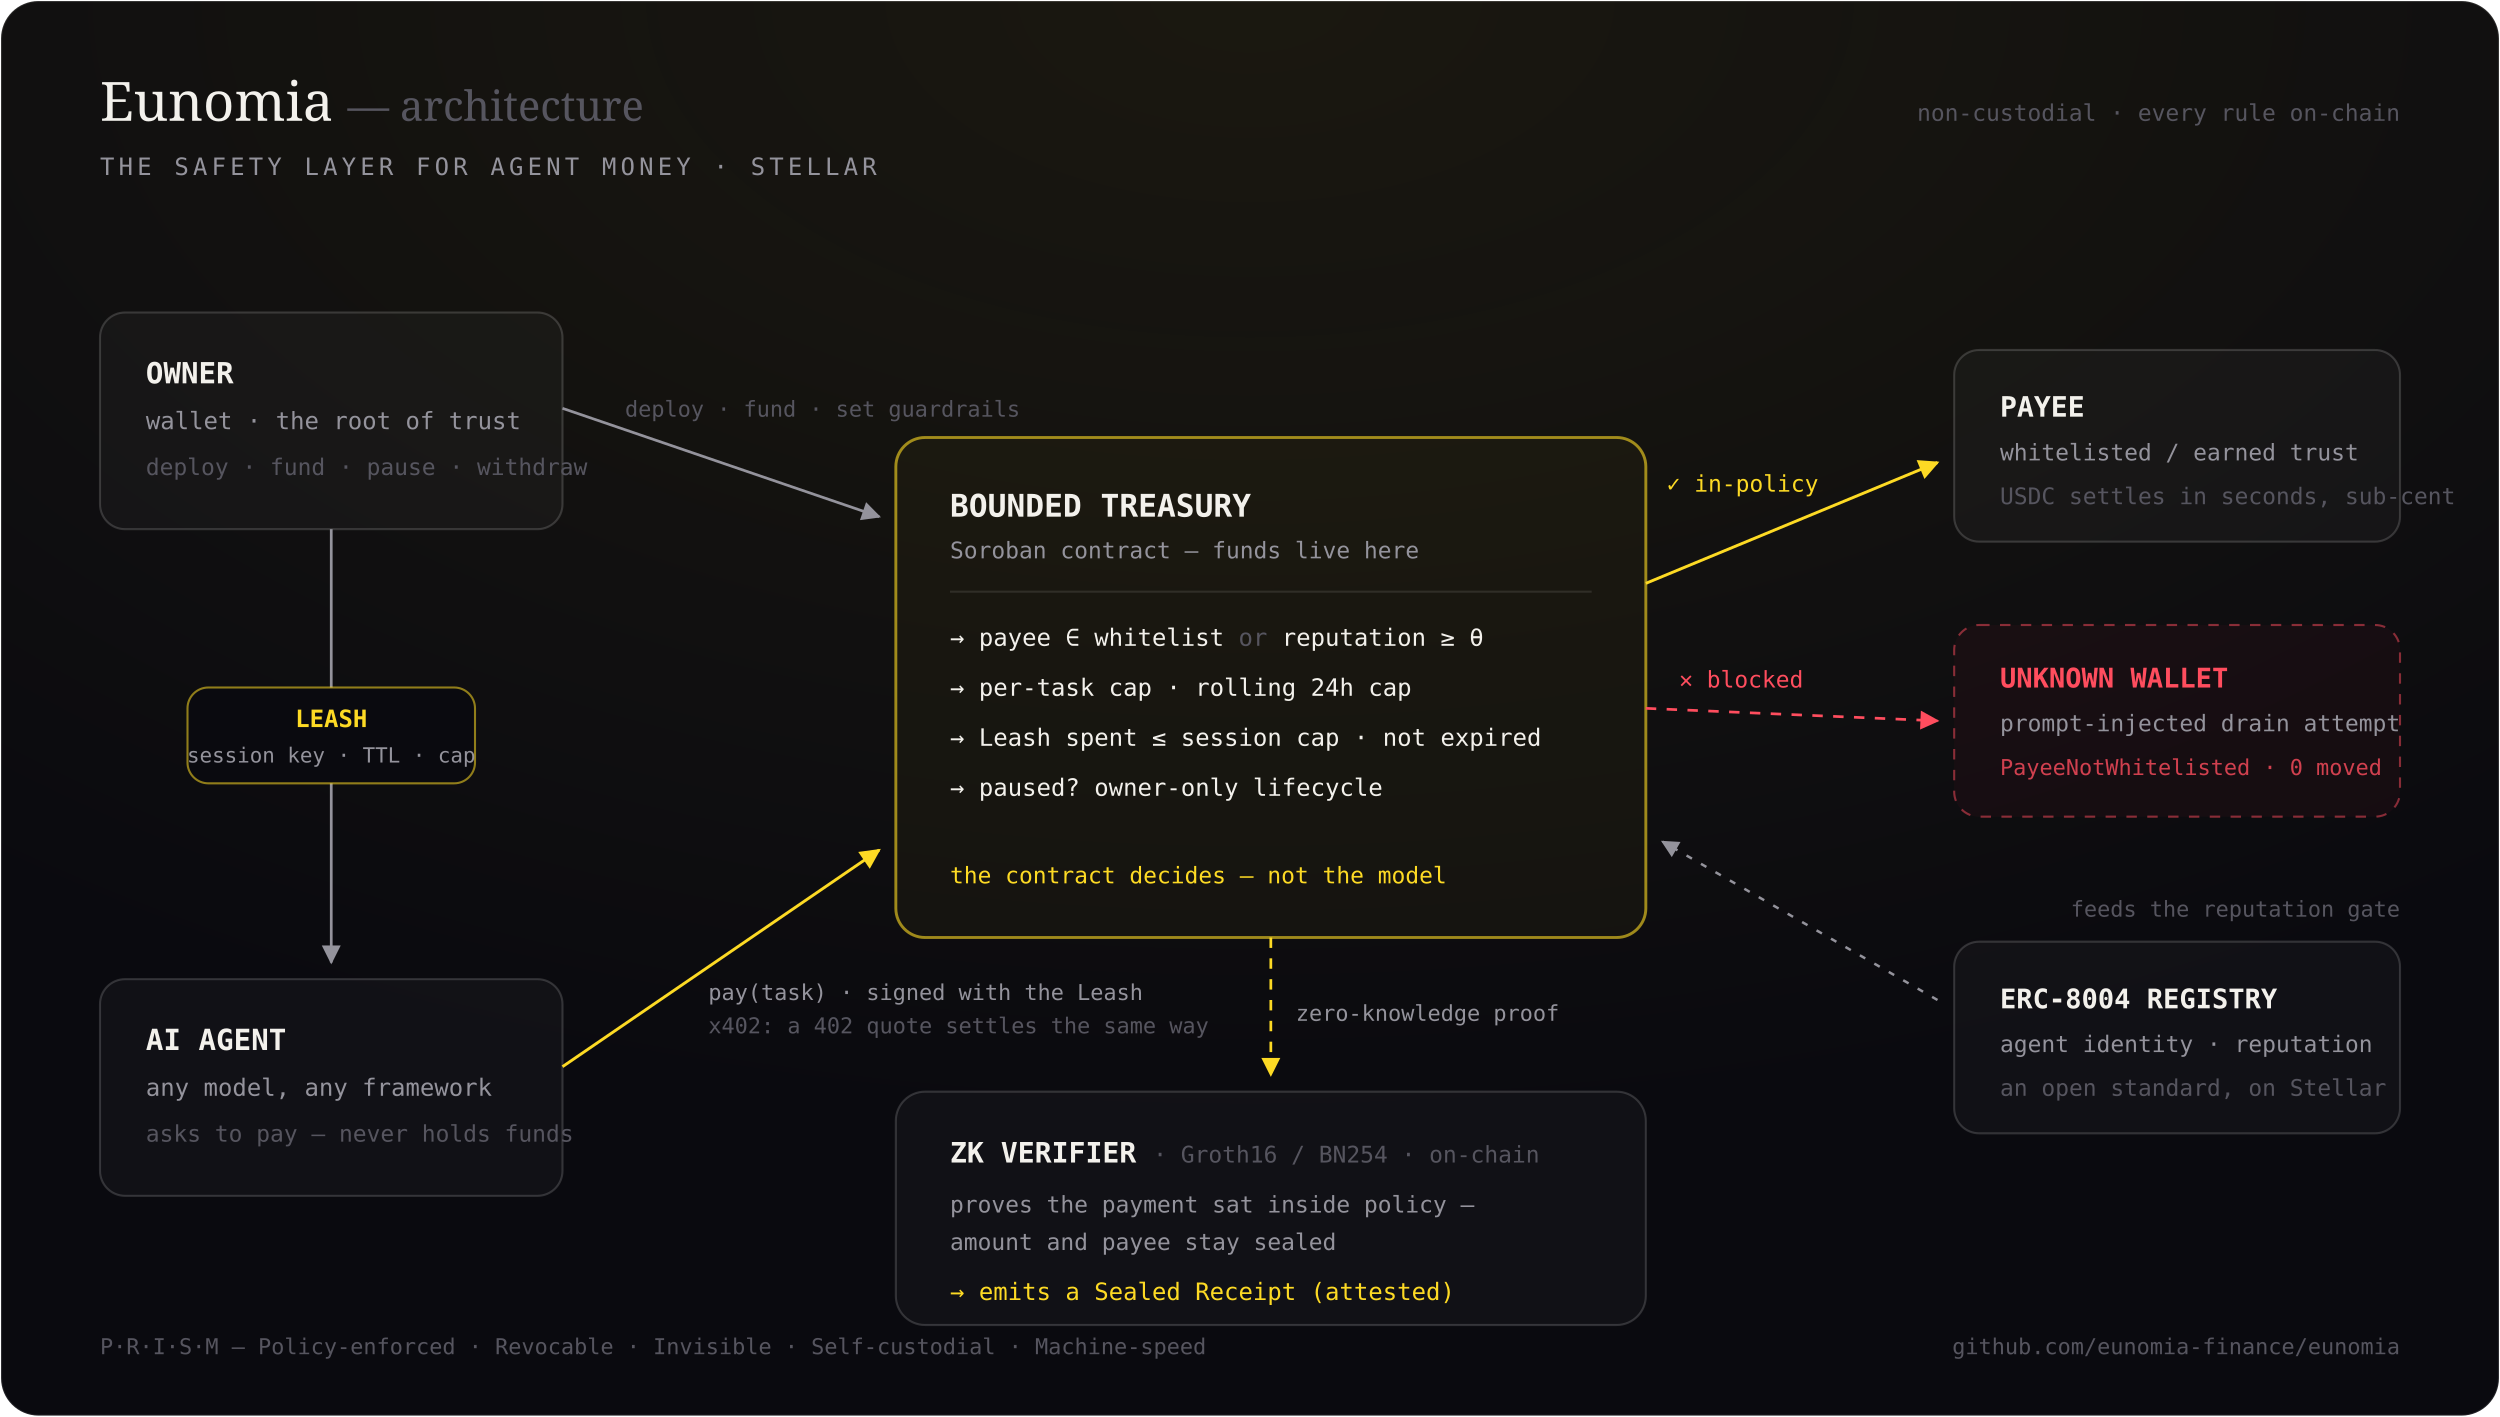
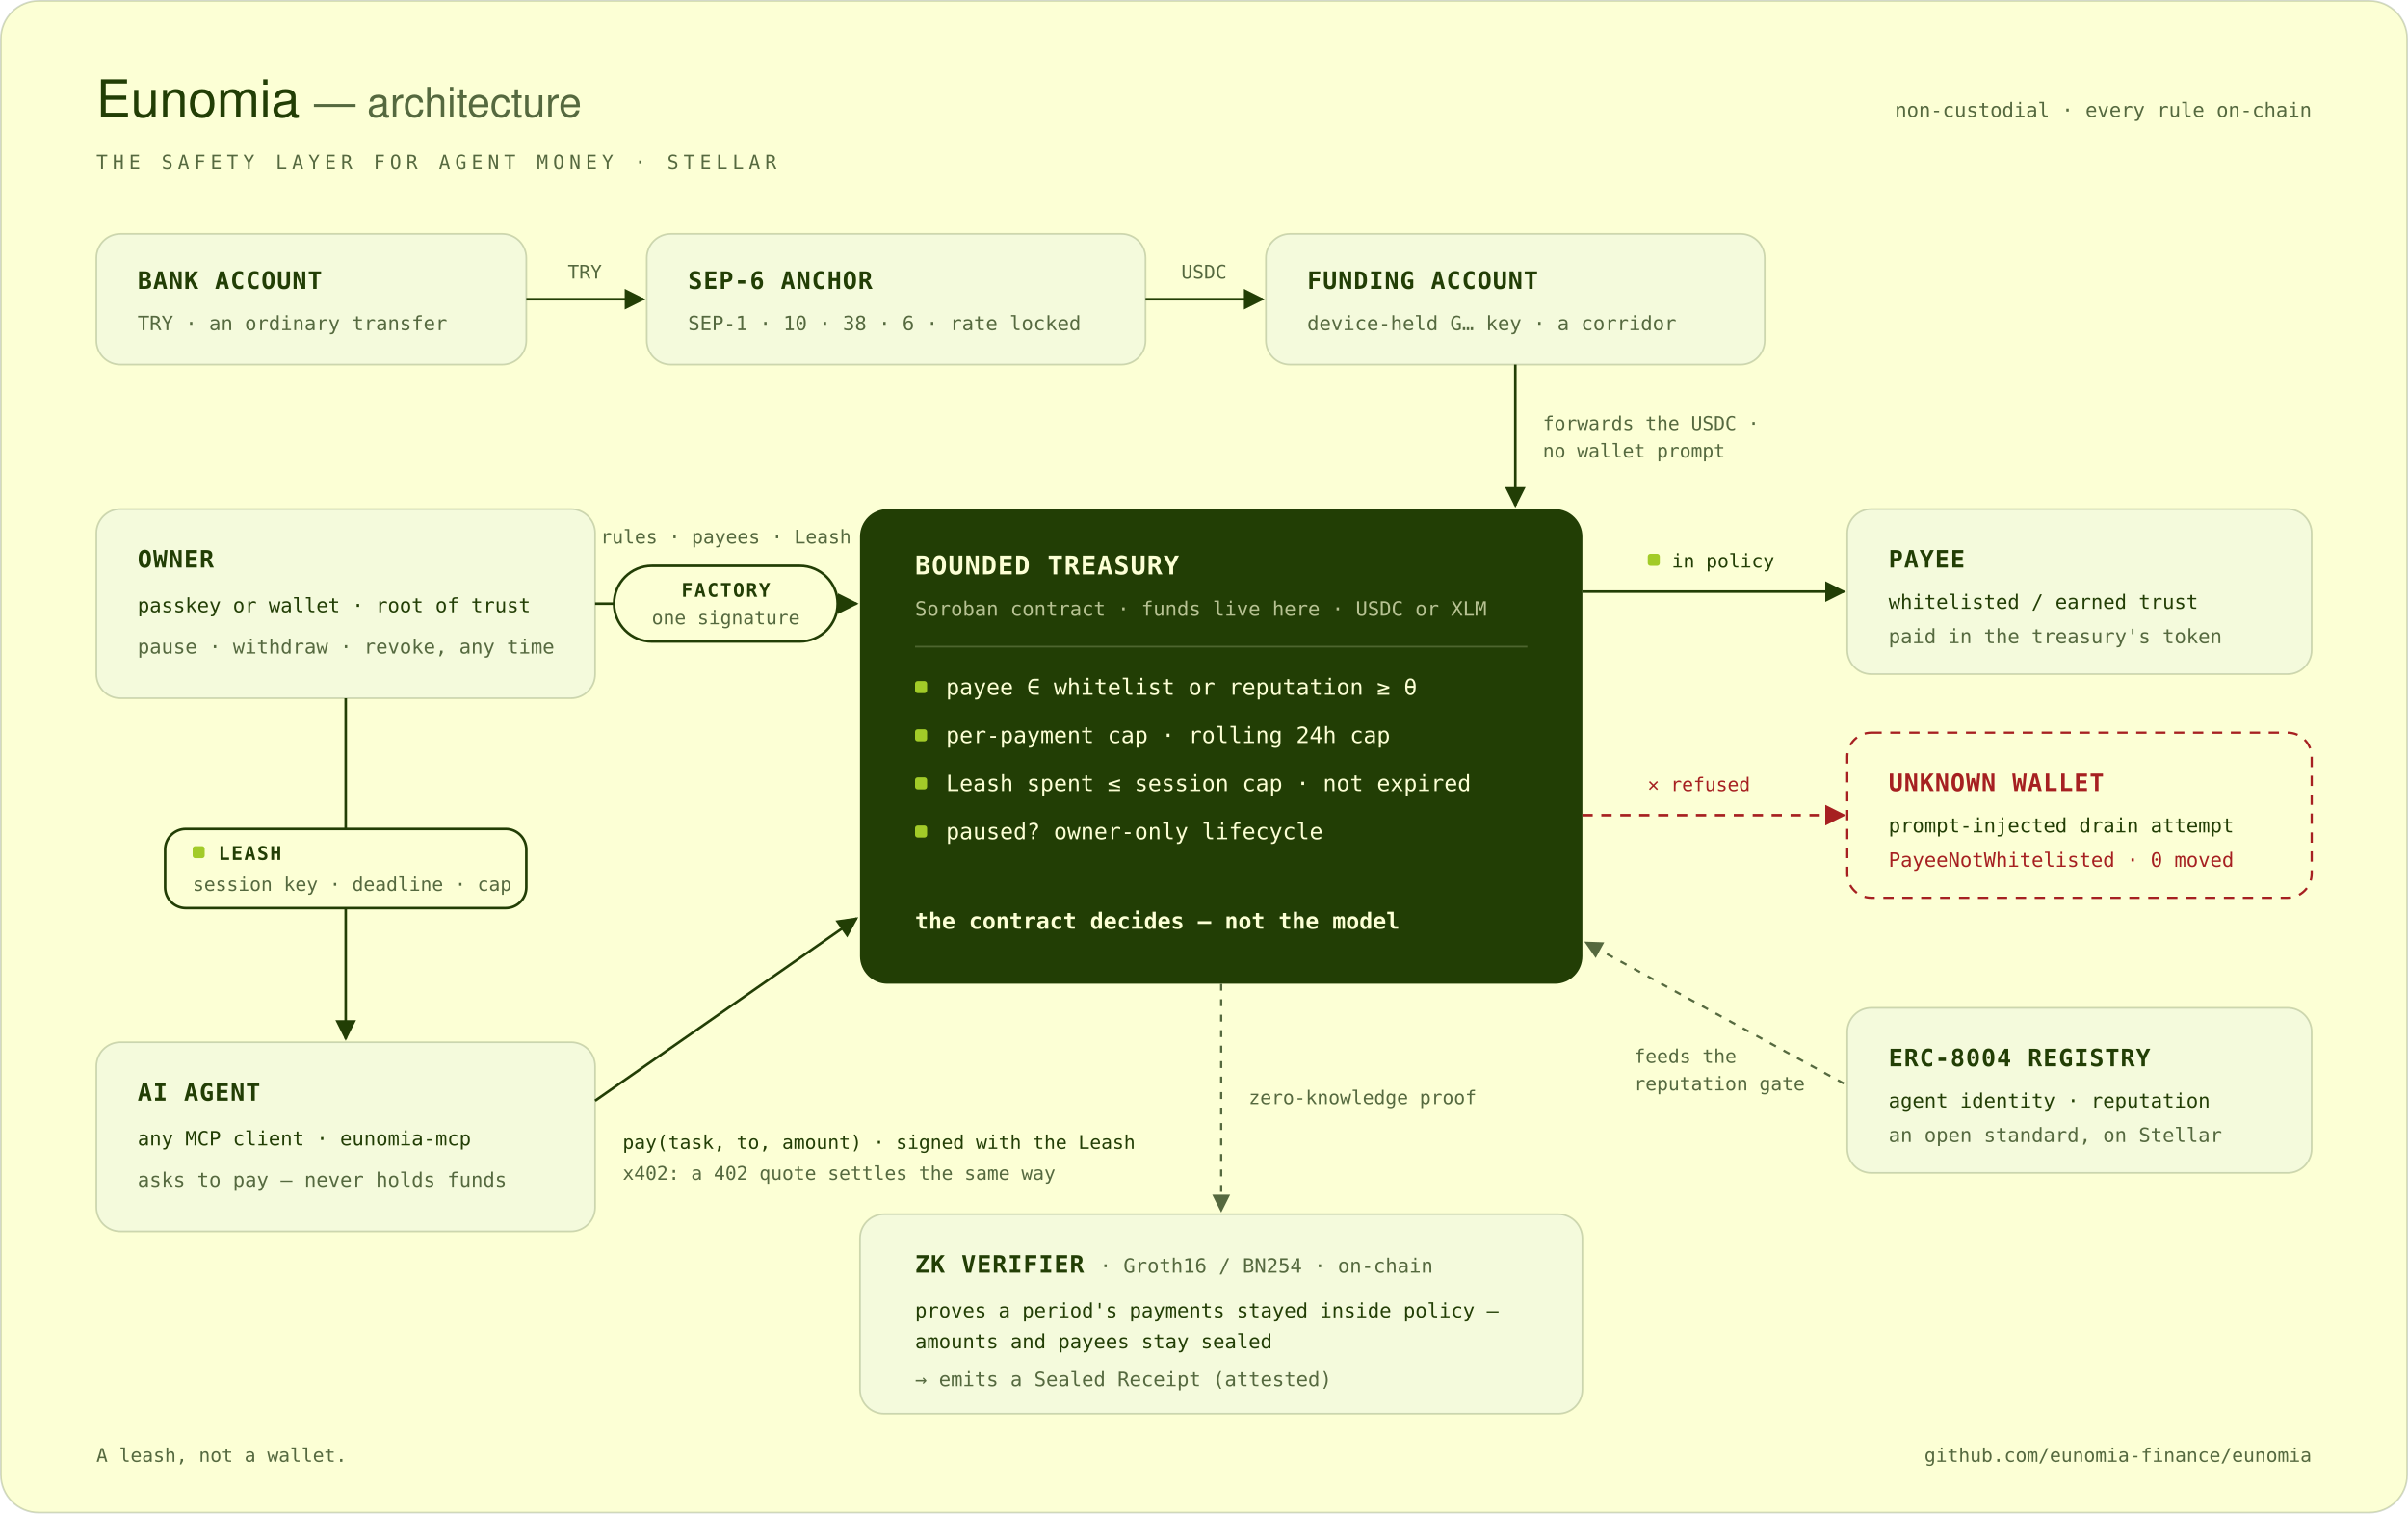
- <svg xmlns="http://www.w3.org/2000/svg" viewBox="0 0 1200 680" font-family="Consolas, 'JetBrains Mono', ui-monospace, monospace">
+ <svg xmlns="http://www.w3.org/2000/svg" viewBox="0 0 1400 880" width="1400" height="880" role="img" aria-labelledby="t d">
  <defs>
-     <marker id="arrY" viewBox="0 0 10 10" refX="9" refY="5" markerWidth="7" markerHeight="7" orient="auto-start-reverse">
-       <path d="M0 0 L10 5 L0 10 z" fill="#FDDA24" />
+     <style>
+       .mono { font-family: ui-monospace, "SF Mono", "JetBrains Mono", Menlo, Consolas, monospace; }
+       .sans { font-family: system-ui, -apple-system, "Segoe UI", Helvetica, Arial, sans-serif; }
+       .ink { fill: #223E05; } .ink2 { fill: #55693F; } .cream { fill: #FCFFD5; } .cream2 { fill: #FCFFD5; fill-opacity: .68; } .red { fill: #A62021; }
+       .h { font-size: 14px; font-weight: 700; letter-spacing: .04em; }
+       .b { font-size: 11.5px; } .s { font-size: 11px; } .eb { font-size: 11px; letter-spacing: .26em; }
+       .panel { fill: #F4FADC; stroke: #223E05; stroke-opacity: .2; }
+       .line { stroke: #223E05; stroke-width: 1.5; fill: none; }
+       .soft { stroke: #55693F; stroke-width: 1.3; fill: none; stroke-dasharray: 4 5; }
+       .no { stroke: #A62021; stroke-width: 1.5; fill: none; stroke-dasharray: 6 5; }
+     </style>
+     <marker id="a" viewBox="0 0 10 10" refX="9" refY="5" markerWidth="8" markerHeight="8" orient="auto-start-reverse">
+       <path d="M0 0 10 5 0 10z" fill="#223E05" />
    </marker>
-     <marker id="arrM" viewBox="0 0 10 10" refX="9" refY="5" markerWidth="7" markerHeight="7" orient="auto-start-reverse">
-       <path d="M0 0 L10 5 L0 10 z" fill="#94939c" />
+     <marker id="a2" viewBox="0 0 10 10" refX="9" refY="5" markerWidth="8" markerHeight="8" orient="auto-start-reverse">
+       <path d="M0 0 10 5 0 10z" fill="#55693F" />
    </marker>
-     <marker id="arrR" viewBox="0 0 10 10" refX="9" refY="5" markerWidth="7" markerHeight="7" orient="auto-start-reverse">
-       <path d="M0 0 L10 5 L0 10 z" fill="#FF4D5E" />
+     <marker id="ar" viewBox="0 0 10 10" refX="9" refY="5" markerWidth="8" markerHeight="8" orient="auto-start-reverse">
+       <path d="M0 0 10 5 0 10z" fill="#A62021" />
    </marker>
-     <radialGradient id="glow" cx="50%" cy="0%" r="80%">
-       <stop offset="0%" stop-color="#FDDA24" stop-opacity="0.07" />
-       <stop offset="100%" stop-color="#FDDA24" stop-opacity="0" />
-     </radialGradient>
  </defs>
-   <rect x="0.5" y="0.5" width="1199" height="679" rx="18" fill="#0a0a0f" stroke="rgba(255,255,255,0.10)" />
-   <rect x="0.5" y="0.5" width="1199" height="679" rx="18" fill="url(#glow)" />
-   <text x="48" y="58" font-family="Georgia, serif" font-size="26" fill="#f3f1ec">Eunomia <tspan fill="#56555f" font-size="20">— architecture</tspan>
+   <rect x=".5" y=".5" width="1399" height="879" rx="22" fill="#FCFFD5" stroke="#223E05" stroke-opacity=".2" />
+   <text x="56" y="68" class="sans ink" font-size="30">Eunomia <tspan class="ink2" font-size="24">— architecture</tspan>
  </text>
-   <text x="48" y="84" font-size="11.5" letter-spacing="2" fill="#94939c">THE SAFETY LAYER FOR AGENT MONEY · STELLAR</text>
-   <text x="1152" y="58" text-anchor="end" font-size="11" fill="#56555f">non-custodial · every rule on-chain</text>
-   <rect x="48" y="150" width="222" height="104" rx="12" fill="rgba(255,255,255,0.03)" stroke="rgba(255,255,255,0.16)" />
-   <text x="70" y="184" font-size="14" font-weight="bold" fill="#f3f1ec">OWNER</text>
-   <text x="70" y="206" font-size="11.5" fill="#94939c">wallet · the root of trust</text>
-   <text x="70" y="228" font-size="11" fill="#56555f">deploy · fund · pause · withdraw</text>
-   <rect x="48" y="470" width="222" height="104" rx="12" fill="rgba(255,255,255,0.03)" stroke="rgba(255,255,255,0.16)" />
-   <text x="70" y="504" font-size="14" font-weight="bold" fill="#f3f1ec">AI AGENT</text>
-   <text x="70" y="526" font-size="11.5" fill="#94939c">any model, any framework</text>
-   <text x="70" y="548" font-size="11" fill="#56555f">asks to pay — never holds funds</text>
-   <line x1="159" y1="254" x2="159" y2="462" stroke="#94939c" stroke-width="1.3" marker-end="url(#arrM)" />
-   <rect x="90" y="330" width="138" height="46" rx="10" fill="#0a0a0f" stroke="#FDDA24" stroke-opacity="0.55" />
-   <text x="159" y="349" text-anchor="middle" font-size="11.5" font-weight="bold" fill="#FDDA24">LEASH</text>
-   <text x="159" y="366" text-anchor="middle" font-size="10" fill="#94939c">session key · TTL · cap</text>
-   <rect x="430" y="210" width="360" height="240" rx="14" fill="rgba(253,218,36,0.035)" stroke="#FDDA24" stroke-opacity="0.6" stroke-width="1.4" />
-   <text x="456" y="248" font-size="15" font-weight="bold" fill="#f3f1ec">BOUNDED TREASURY</text>
-   <text x="456" y="268" font-size="11" fill="#94939c">Soroban contract — funds live here</text>
-   <line x1="456" y1="284" x2="764" y2="284" stroke="rgba(255,255,255,0.10)" />
-   <text x="456" y="310" font-size="11.5" fill="#f3f1ec">→ payee ∈ whitelist <tspan fill="#56555f">or</tspan> reputation ≥ θ</text>
-   <text x="456" y="334" font-size="11.5" fill="#f3f1ec">→ per-task cap · rolling 24h cap</text>
-   <text x="456" y="358" font-size="11.5" fill="#f3f1ec">→ Leash spent ≤ session cap · not expired</text>
-   <text x="456" y="382" font-size="11.5" fill="#f3f1ec">→ paused? owner-only lifecycle</text>
-   <text x="456" y="424" font-size="11" fill="#FDDA24">the contract decides — not the model</text>
-   <line x1="270" y1="196" x2="422" y2="248" stroke="#94939c" stroke-width="1.3" marker-end="url(#arrM)" />
-   <text x="300" y="200" font-size="10.5" fill="#56555f">deploy · fund · set guardrails</text>
-   <line x1="270" y1="512" x2="422" y2="408" stroke="#FDDA24" stroke-width="1.4" marker-end="url(#arrY)" />
-   <text x="340" y="480" font-size="10.5" fill="#94939c">pay(task) · signed with the Leash</text>
-   <text x="340" y="496" font-size="10.5" fill="#56555f">x402: a 402 quote settles the same way</text>
-   <rect x="938" y="168" width="214" height="92" rx="12" fill="rgba(255,255,255,0.03)" stroke="rgba(255,255,255,0.16)" />
-   <text x="960" y="200" font-size="13.5" font-weight="bold" fill="#f3f1ec">PAYEE</text>
-   <text x="960" y="221" font-size="11" fill="#94939c">whitelisted / earned trust</text>
-   <text x="960" y="242" font-size="11" fill="#56555f">USDC settles in seconds, sub-cent</text>
-   <line x1="790" y1="280" x2="930" y2="222" stroke="#FDDA24" stroke-width="1.4" marker-end="url(#arrY)" />
-   <text x="800" y="236" font-size="11" fill="#FDDA24">✓ in-policy</text>
-   <rect x="938" y="300" width="214" height="92" rx="12" fill="rgba(255,45,85,0.04)" stroke="#FF4D5E" stroke-opacity="0.5" stroke-dasharray="5 5" />
-   <text x="960" y="330" font-size="13" font-weight="bold" fill="#FF4D5E">UNKNOWN WALLET</text>
-   <text x="960" y="351" font-size="11" fill="#94939c">prompt-injected drain attempt</text>
-   <text x="960" y="372" font-size="10.5" fill="#FF4D5E" fill-opacity="0.8">PayeeNotWhitelisted · 0 moved</text>
-   <line x1="790" y1="340" x2="930" y2="346" stroke="#FF4D5E" stroke-width="1.3" stroke-dasharray="5 5" marker-end="url(#arrR)" />
-   <text x="806" y="330" font-size="11" fill="#FF4D5E">✕ blocked</text>
-   <rect x="938" y="452" width="214" height="92" rx="12" fill="rgba(255,255,255,0.03)" stroke="rgba(255,255,255,0.16)" />
-   <text x="960" y="484" font-size="13" font-weight="bold" fill="#f3f1ec">ERC-8004 REGISTRY</text>
-   <text x="960" y="505" font-size="11" fill="#94939c">agent identity · reputation</text>
-   <text x="960" y="526" font-size="11" fill="#56555f">an open standard, on Stellar</text>
-   <line x1="930" y1="480" x2="798" y2="404" stroke="#94939c" stroke-width="1.2" stroke-dasharray="3 5" marker-end="url(#arrM)" />
-   <text x="1152" y="440" text-anchor="end" font-size="10.5" fill="#56555f">feeds the reputation gate</text>
-   <rect x="430" y="524" width="360" height="112" rx="14" fill="rgba(255,255,255,0.03)" stroke="rgba(255,255,255,0.16)" />
-   <text x="456" y="558" font-size="13.5" font-weight="bold" fill="#f3f1ec">ZK VERIFIER <tspan fill="#56555f" font-weight="normal" font-size="11">· Groth16 / BN254 · on-chain</tspan>
+   <text x="56" y="98" class="mono ink2 eb">THE SAFETY LAYER FOR AGENT MONEY · STELLAR</text>
+   <text x="1344" y="68" text-anchor="end" class="mono ink2 b">non-custodial · every rule on-chain</text>
+   <rect class="panel" x="56" y="136" width="250" height="76" rx="14" />
+   <text x="80" y="168" class="mono ink h">BANK ACCOUNT</text>
+   <text x="80" y="192" class="mono ink2 b">TRY · an ordinary transfer</text>
+   <rect class="panel" x="376" y="136" width="290" height="76" rx="14" />
+   <text x="400" y="168" class="mono ink h">SEP-6 ANCHOR</text>
+   <text x="400" y="192" class="mono ink2 b">SEP-1 · 10 · 38 · 6 · rate locked</text>
+   <rect class="panel" x="736" y="136" width="290" height="76" rx="14" />
+   <text x="760" y="168" class="mono ink h">FUNDING ACCOUNT</text>
+   <text x="760" y="192" class="mono ink2 b">device-held G… key · a corridor</text>
+   <path class="line" marker-end="url(#a)" d="M306 174H374" />
+   <text x="340" y="162" text-anchor="middle" class="mono ink2 s">TRY</text>
+   <path class="line" marker-end="url(#a)" d="M666 174H734" />
+   <text x="700" y="162" text-anchor="middle" class="mono ink2 s">USDC</text>
+   <path class="line" marker-end="url(#a)" d="M881 212V294" />
+   <text x="897" y="250" class="mono ink2 s">forwards the USDC ·</text>
+   <text x="897" y="266" class="mono ink2 s">no wallet prompt</text>
+   <rect class="panel" x="56" y="296" width="290" height="110" rx="14" />
+   <text x="80" y="330" class="mono ink h">OWNER</text>
+   <text x="80" y="356" class="mono ink b">passkey or wallet · root of trust</text>
+   <text x="80" y="380" class="mono ink2 b">pause · withdraw · revoke, any time</text>
+   <path class="line" marker-end="url(#a)" d="M346 351H498" />
+   <rect x="357" y="329" width="130" height="44" rx="22" fill="#FCFFD5" stroke="#223E05" stroke-width="1.5" />
+   <text x="422" y="347" text-anchor="middle" class="mono ink s" font-weight="700" letter-spacing=".08em">FACTORY</text>
+   <text x="422" y="363" text-anchor="middle" class="mono ink2 s">one signature</text>
+   <text x="422" y="316" text-anchor="middle" class="mono ink2 s">rules · payees · Leash</text>
+   <rect x="500" y="296" width="420" height="276" rx="16" fill="#223E05" />
+   <text x="532" y="334" class="mono cream" font-size="15" font-weight="700" letter-spacing=".04em">BOUNDED TREASURY</text>
+   <text x="532" y="358" class="mono cream2 b">Soroban contract · funds live here · USDC or XLM</text>
+   <path d="M532 376H888" stroke="#FCFFD5" stroke-opacity=".2" />
+   <g class="mono cream" font-size="13">
+     <rect x="532" y="396" width="7" height="7" rx="1.5" fill="#A2CB28" />
+     <text x="550" y="404">payee ∈ whitelist  or  reputation ≥ θ</text>
+     <rect x="532" y="424" width="7" height="7" rx="1.5" fill="#A2CB28" />
+     <text x="550" y="432">per-payment cap · rolling 24h cap</text>
+     <rect x="532" y="452" width="7" height="7" rx="1.5" fill="#A2CB28" />
+     <text x="550" y="460">Leash spent ≤ session cap · not expired</text>
+     <rect x="532" y="480" width="7" height="7" rx="1.5" fill="#A2CB28" />
+     <text x="550" y="488">paused? owner-only lifecycle</text>
+   </g>
+   <text x="532" y="540" class="mono cream" font-size="13" font-weight="700">the contract decides — not the model</text>
+   <path class="line" marker-end="url(#a)" d="M201 406V604" />
+   <rect x="96" y="482" width="210" height="46" rx="12" fill="#FCFFD5" stroke="#223E05" stroke-width="1.5" />
+   <rect x="112" y="492" width="7" height="7" rx="1.5" fill="#A2CB28" />
+   <text x="127" y="500" class="mono ink s" font-weight="700" letter-spacing=".08em">LEASH</text>
+   <text x="112" y="518" class="mono ink2 s">session key · deadline · cap</text>
+   <rect class="panel" x="56" y="606" width="290" height="110" rx="14" />
+   <text x="80" y="640" class="mono ink h">AI AGENT</text>
+   <text x="80" y="666" class="mono ink b">any MCP client · eunomia-mcp</text>
+   <text x="80" y="690" class="mono ink2 b">asks to pay — never holds funds</text>
+   <path class="line" marker-end="url(#a)" d="M346 640 498 534" />
+   <text x="362" y="668" class="mono ink s">pay(task, to, amount) · signed with the Leash</text>
+   <text x="362" y="686" class="mono ink2 s">x402: a 402 quote settles the same way</text>
+   <rect class="panel" x="1074" y="296" width="270" height="96" rx="14" />
+   <text x="1098" y="330" class="mono ink h">PAYEE</text>
+   <text x="1098" y="354" class="mono ink b">whitelisted / earned trust</text>
+   <text x="1098" y="374" class="mono ink2 b">paid in the treasury's token</text>
+   <path class="line" marker-end="url(#a)" d="M920 344H1072" />
+   <rect x="958" y="322" width="7" height="7" rx="1.5" fill="#A2CB28" />
+   <text x="972" y="330" class="mono ink s">in policy</text>
+   <rect x="1074" y="426" width="270" height="96" rx="14" fill="#FCFFD5" stroke="#A62021" stroke-width="1.3" stroke-dasharray="6 5" />
+   <text x="1098" y="460" class="mono red h">UNKNOWN WALLET</text>
+   <text x="1098" y="484" class="mono ink b">prompt-injected drain attempt</text>
+   <text x="1098" y="504" class="mono red b">PayeeNotWhitelisted · 0 moved</text>
+   <path class="no" marker-end="url(#ar)" d="M920 474H1072" />
+   <text x="958" y="460" class="mono red s">✕ refused</text>
+   <rect class="panel" x="1074" y="586" width="270" height="96" rx="14" />
+   <text x="1098" y="620" class="mono ink h">ERC-8004 REGISTRY</text>
+   <text x="1098" y="644" class="mono ink b">agent identity · reputation</text>
+   <text x="1098" y="664" class="mono ink2 b">an open standard, on Stellar</text>
+   <path class="soft" marker-end="url(#a2)" d="M1072 630 922 548" />
+   <text x="950" y="618" class="mono ink2 s">feeds the</text>
+   <text x="950" y="634" class="mono ink2 s">reputation gate</text>
+   <path class="soft" marker-end="url(#a2)" d="M710 572V704" />
+   <text x="726" y="642" class="mono ink2 s">zero-knowledge proof</text>
+   <rect class="panel" x="500" y="706" width="420" height="116" rx="14" />
+   <text x="532" y="740" class="mono ink h">ZK VERIFIER <tspan class="ink2" font-weight="400" font-size="11.5" letter-spacing="0">· Groth16 / BN254 · on-chain</tspan>
  </text>
-   <text x="456" y="582" font-size="11" fill="#94939c">proves the payment sat inside policy —</text>
-   <text x="456" y="600" font-size="11" fill="#94939c">amount and payee stay sealed</text>
-   <text x="456" y="624" font-size="11.5" fill="#FDDA24">→ emits a Sealed Receipt (attested)</text>
-   <line x1="610" y1="450" x2="610" y2="516" stroke="#FDDA24" stroke-width="1.3" stroke-dasharray="5 5" marker-end="url(#arrY)" />
-   <text x="622" y="490" font-size="10.5" fill="#94939c">zero-knowledge proof</text>
-   <text x="48" y="650" font-size="10.5" fill="#56555f">P·R·I·S·M — Policy-enforced · Revocable · Invisible · Self-custodial · Machine-speed</text>
-   <text x="1152" y="650" text-anchor="end" font-size="10.5" fill="#56555f">github.com/eunomia-finance/eunomia</text>
+   <text x="532" y="766" class="mono ink b">proves a period's payments stayed inside policy —</text>
+   <text x="532" y="784" class="mono ink b">amounts and payees stay sealed</text>
+   <text x="532" y="806" class="mono ink2 b">→ emits a Sealed Receipt (attested)</text>
+   <text x="56" y="850" class="mono ink2 s">A leash, not a wallet.</text>
+   <text x="1344" y="850" text-anchor="end" class="mono ink2 s">github.com/eunomia-finance/eunomia</text>
</svg>
